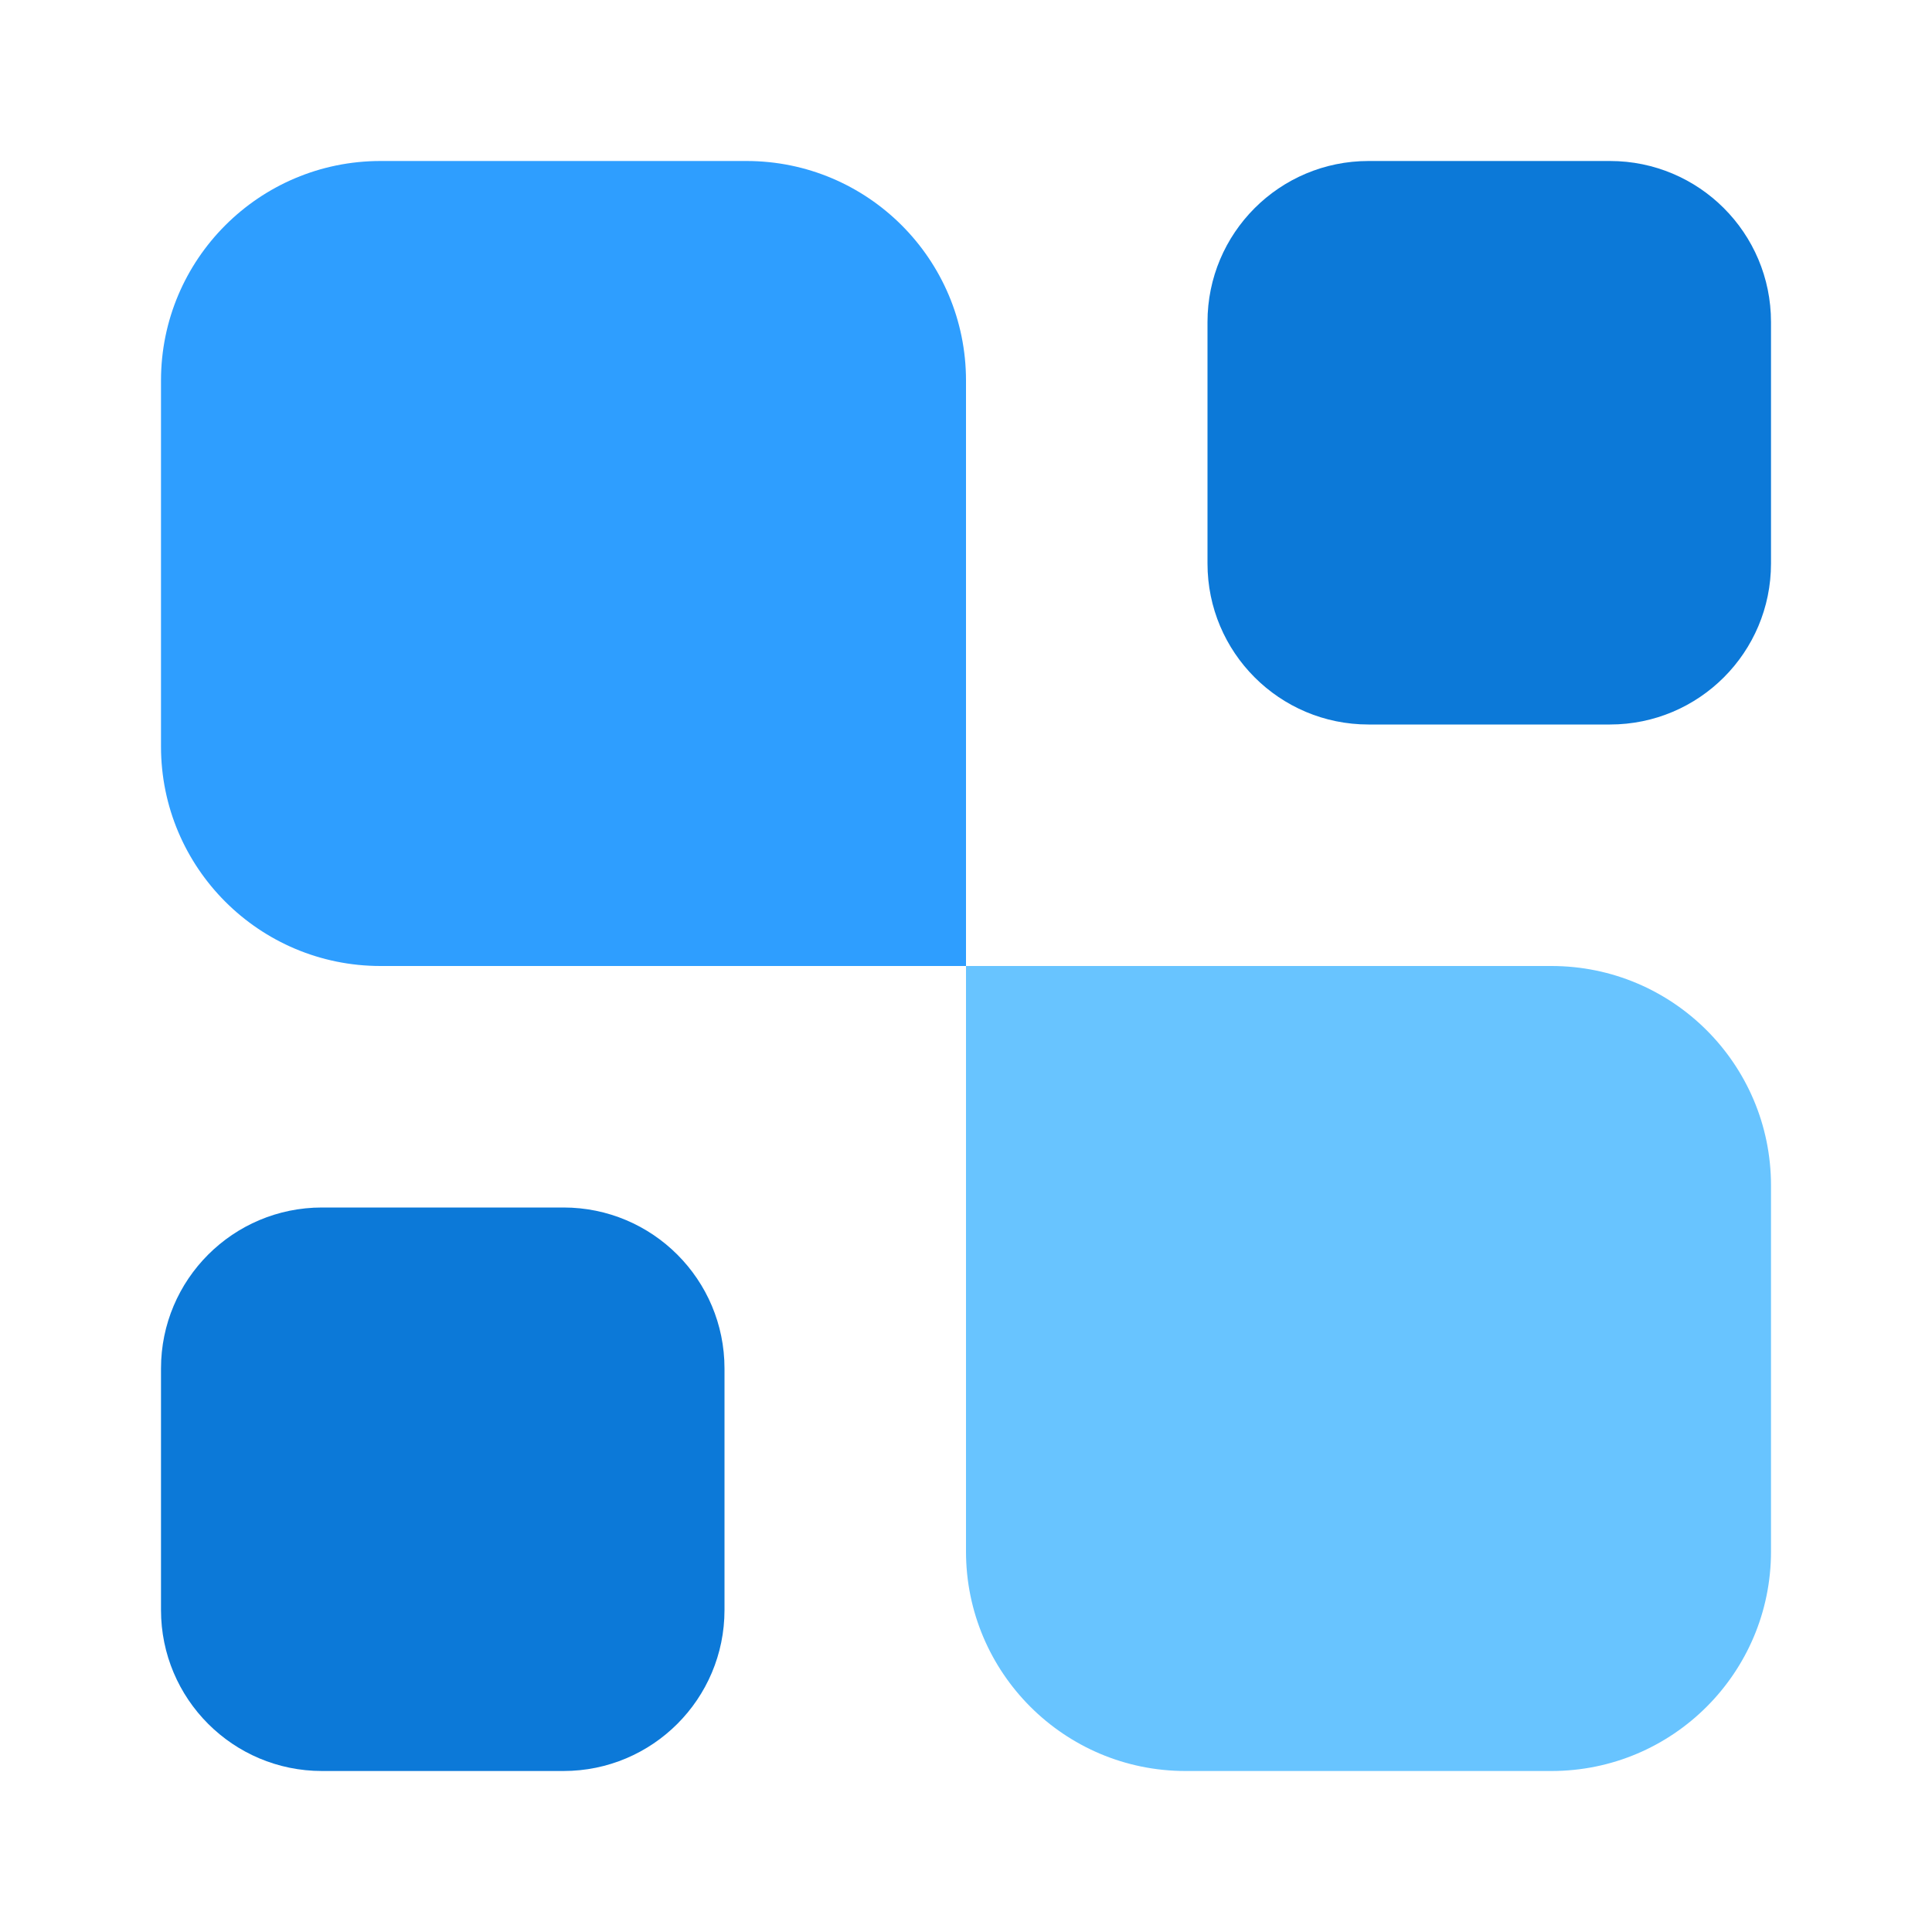
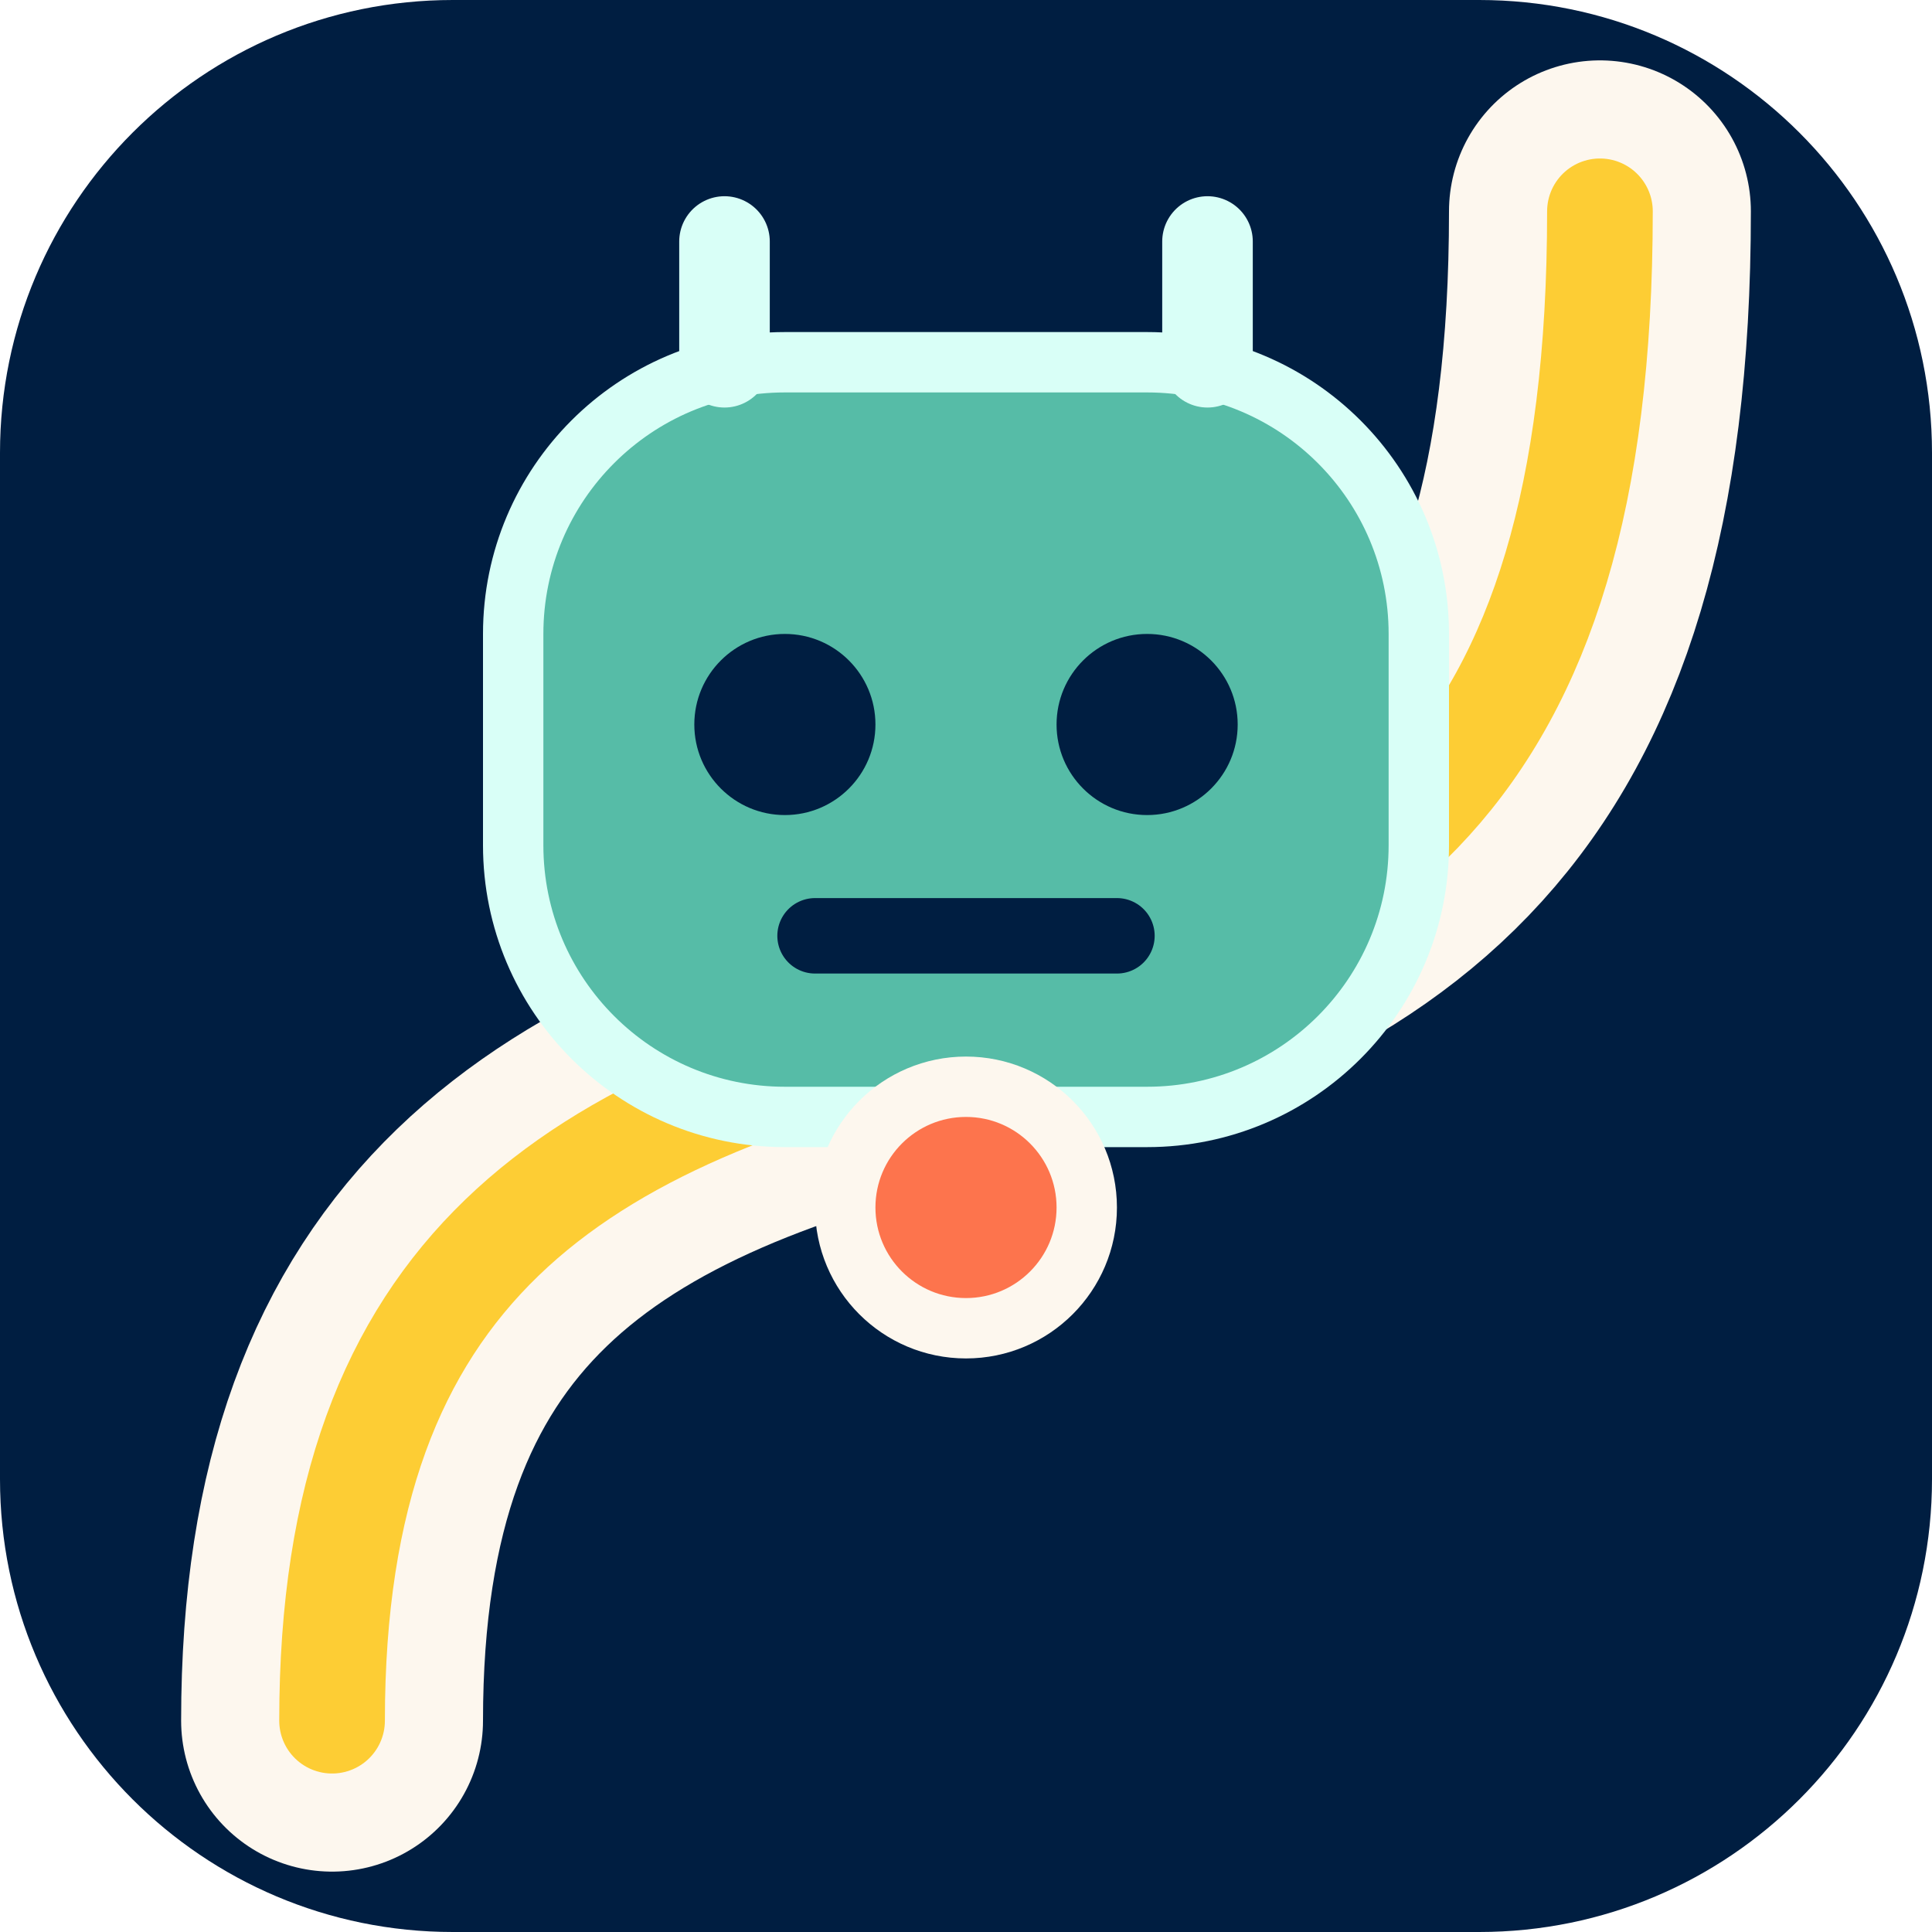
- <svg xmlns="http://www.w3.org/2000/svg" width="24" height="24" viewBox="0 0 24 24" fill="none">
-   <path d="M22 19.273C22 20.779 20.779 22 19.273 22H14.727C13.221 22 12 20.779 12 19.273V12H19.273C20.779 12 22 13.221 22 14.727V19.273Z" fill="#68C4FF" />
-   <path d="M20 2C21.105 2 22 2.895 22 4V7C22 8.105 21.105 9 20 9H17C15.895 9 15 8.105 15 7V4C15 2.895 15.895 2 17 2H20Z" fill="#0C79D8" />
-   <path d="M7 15C8.105 15 9 15.895 9 17V20C9 21.105 8.105 22 7 22H4C2.895 22 2 21.105 2 20V17C2 15.895 2.895 15 4 15H7Z" fill="#0C79D8" />
-   <path d="M12 12H4.727C3.221 12 2 10.779 2 9.273V4.727C2 3.221 3.221 2 4.727 2H9.273C10.779 2 12 3.221 12 4.727V12Z" fill="#2E9EFF" />
+ <svg xmlns="http://www.w3.org/2000/svg" viewBox="0 0 64 64" role="img" aria-labelledby="title">
+   <rect width="64" height="64" rx="15" fill="#001e41" />
+   <path d="M11 57C11 42 19 37 32 34s21-8 21-27" fill="none" stroke="#fdf7ee" stroke-width="10" stroke-linecap="round" />
+   <path d="M11 57C11 42 19 37 32 34s21-8 21-27" fill="none" stroke="#fdcd34" stroke-width="3.5" stroke-linecap="round" />
+   <rect x="17" y="12" width="30" height="25" rx="9" fill="#56bca7" stroke="#d9fff7" stroke-width="2" />
+   <path d="M24 12V8m16 4V8" stroke="#d9fff7" stroke-width="3" stroke-linecap="round" />
+   <circle cx="26" cy="24" r="3" fill="#001e41" />
+   <circle cx="38" cy="24" r="3" fill="#001e41" />
+   <path d="M27 31h10" stroke="#001e41" stroke-width="2.5" stroke-linecap="round" />
+   <circle cx="32" cy="40" r="4" fill="#fd744d" stroke="#fdf7ee" stroke-width="2" />
</svg>
